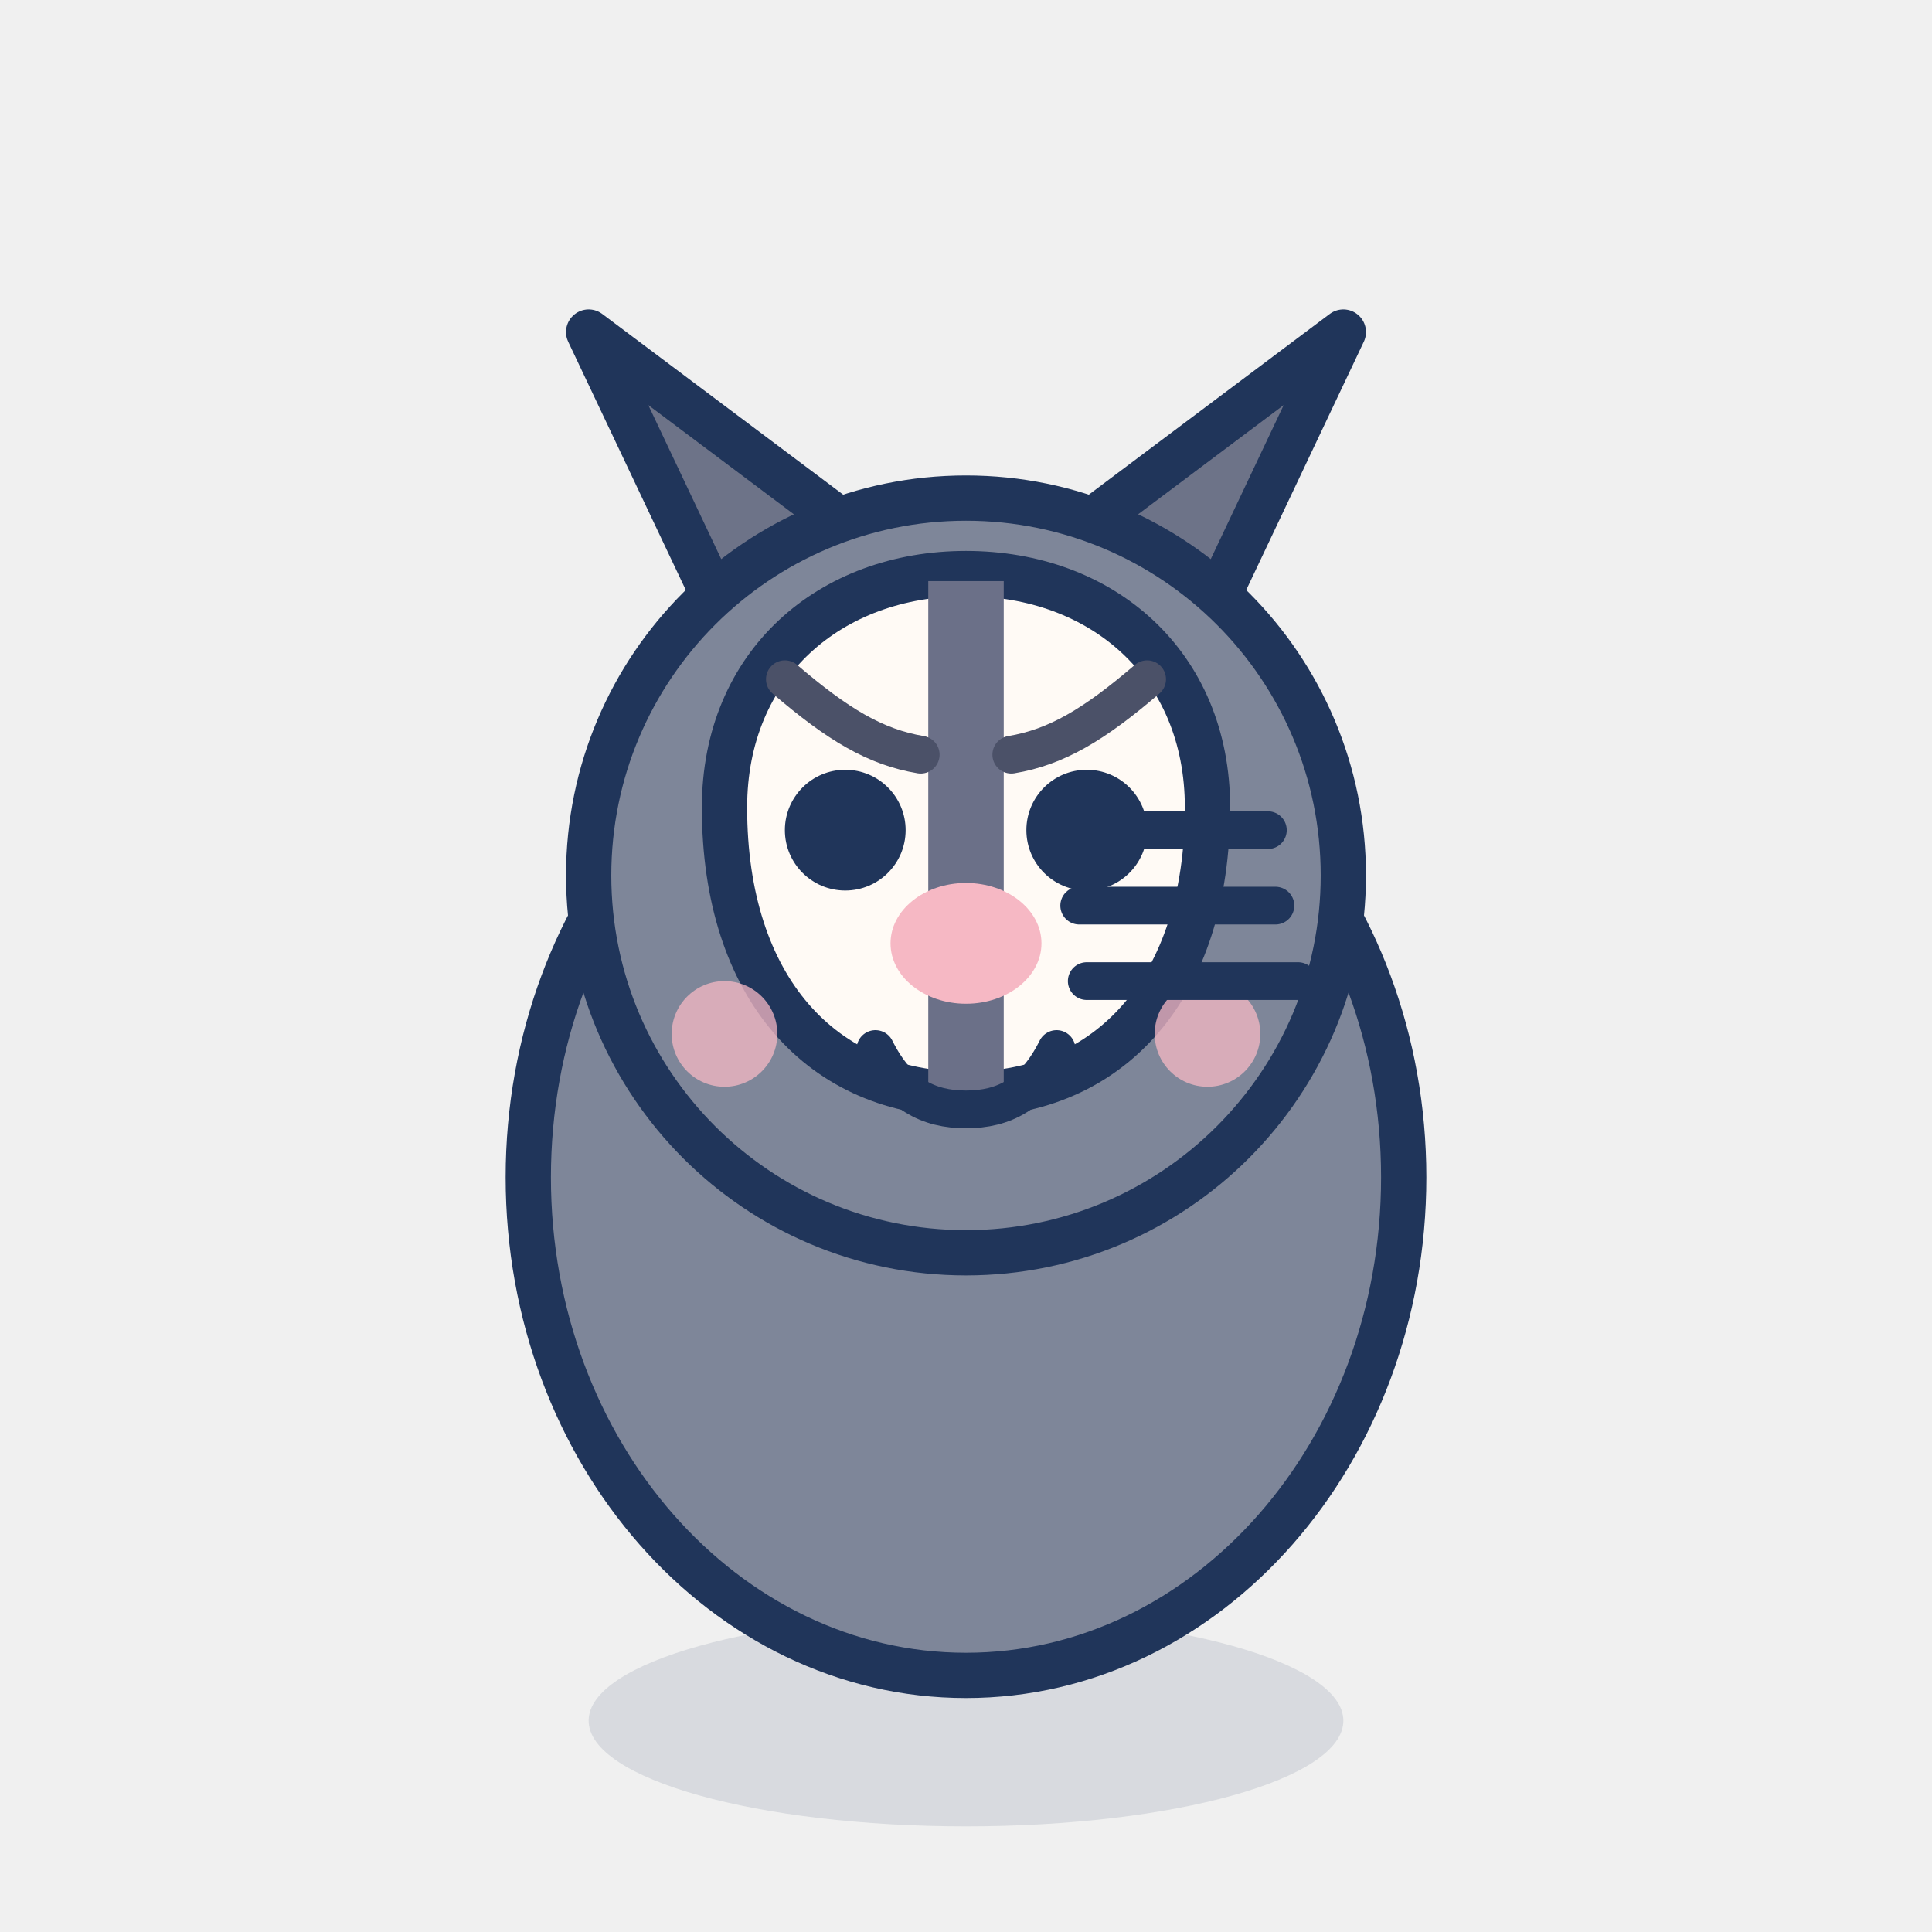
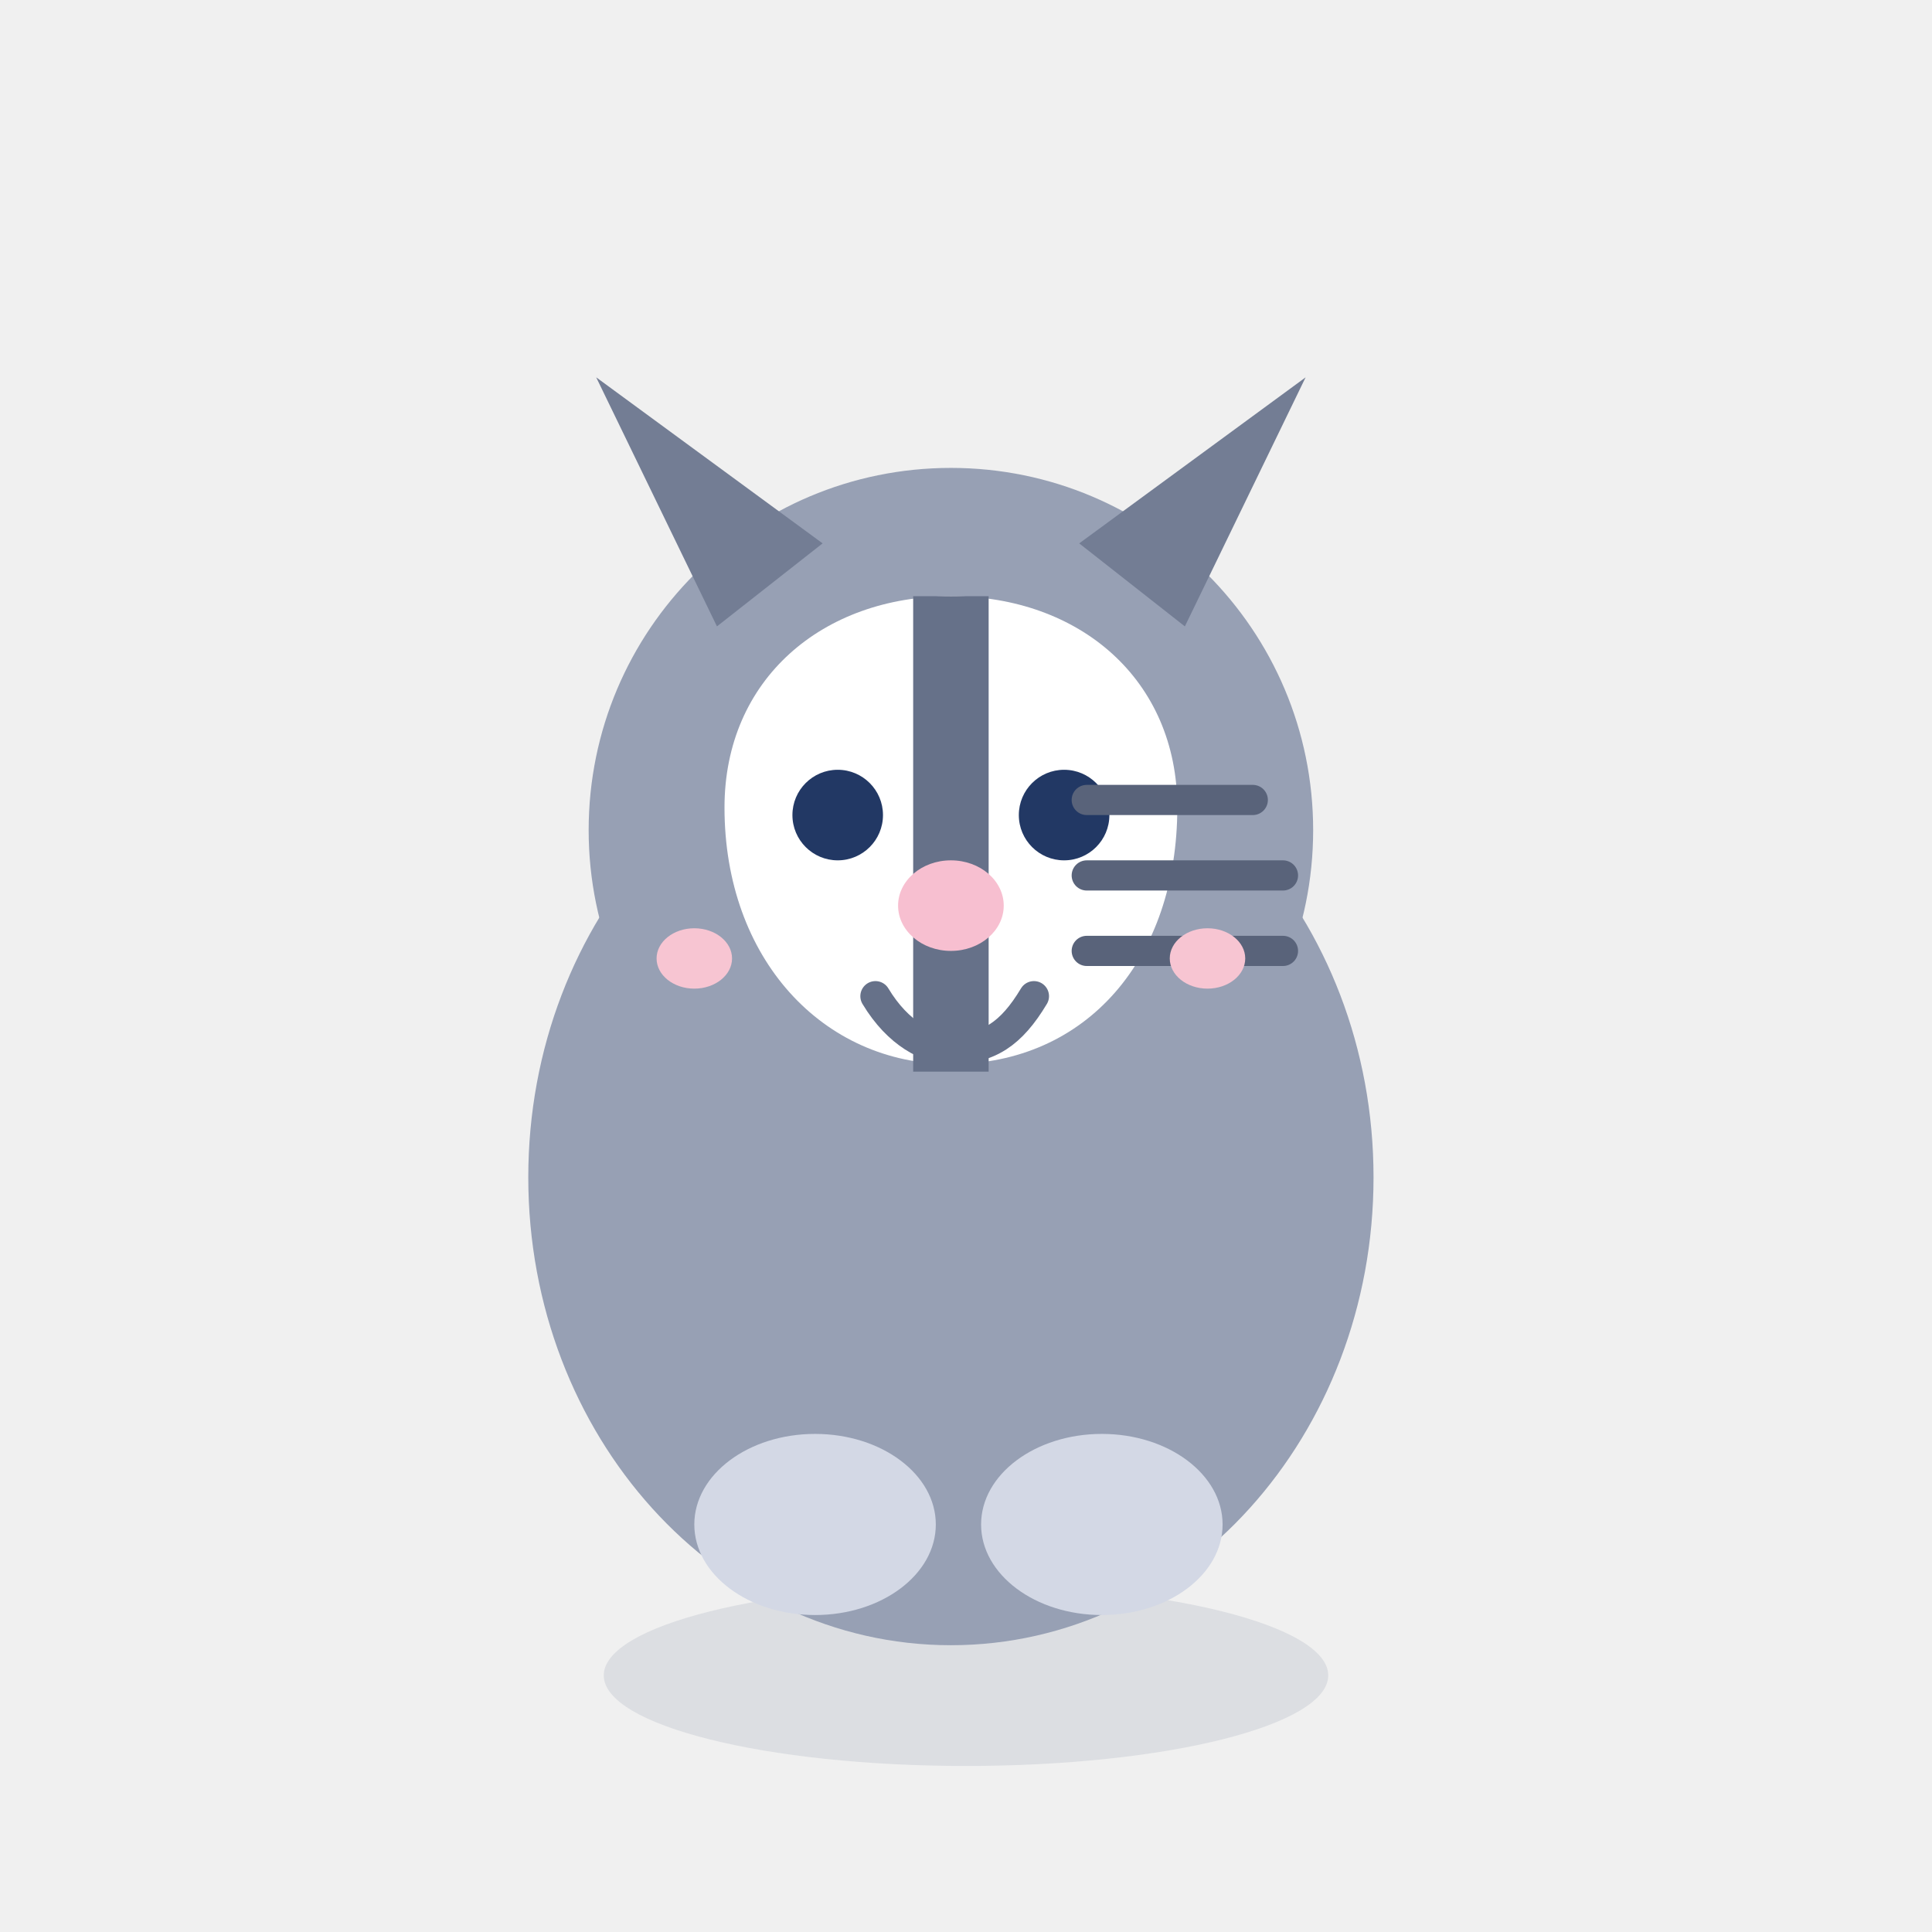
<svg xmlns="http://www.w3.org/2000/svg" viewBox="0 0 256 256">
-   <ellipse cx="128" cy="228" rx="50" ry="14" fill="#20355a" opacity=".12" />
-   <path d="M96 82 78 44l32 24Z" fill="#6d7388" stroke="#20355a" stroke-width="6" stroke-linejoin="round" />
-   <path d="M160 82l18-38-32 24Z" fill="#6d7388" stroke="#20355a" stroke-width="6" stroke-linejoin="round" />
-   <ellipse cx="128" cy="156" rx="58" ry="66" fill="#7e8699" stroke="#20355a" stroke-width="6" />
-   <circle cx="128" cy="116" r="50" fill="#7e8699" stroke="#20355a" stroke-width="6" />
-   <path d="M128 76c18 0 32 12 32 31 0 24-13 38-32 38s-32-14-32-38c0-19 14-31 32-31Z" fill="#fffaf5" stroke="#20355a" stroke-width="6" />
-   <path d="M123 77h10v69h-10z" fill="#6b7088" />
-   <path d="M104 90c7 6 12 9 18 10M152 90c-7 6-12 9-18 10" fill="none" stroke="#4b5168" stroke-width="5" stroke-linecap="round" />
-   <circle cx="112" cy="110" r="8" fill="#20355a" />
-   <circle cx="144" cy="110" r="8" fill="#20355a" />
-   <circle cx="96" cy="137" r="7" fill="#f6b8c4" opacity=".75" />
-   <circle cx="160" cy="137" r="7" fill="#f6b8c4" opacity=".75" />
-   <ellipse cx="128" cy="125" rx="10" ry="8" fill="#f6b8c4" />
-   <path d="M116 139c3 6 7 8 12 8 5 0 9-2 12-8" fill="none" stroke="#20355a" stroke-width="5" stroke-linecap="round" />
-   <path d="M143 120h26M144 130h28M144 110h24" stroke="#20355a" stroke-width="5" stroke-linecap="round" />
+   <ellipse cx="128" cy="222" rx="48" ry="12" fill="#2a3f67" opacity=".10" />
+   <ellipse cx="126" cy="156" rx="56" ry="62" fill="#97a0b4" />
+   <circle cx="126" cy="110" r="48" fill="#97a0b4" />
+   <path d="M95 83 79 50l30 22Z" fill="#737d94" />
+   <path d="M157 83l16-33-30 22Z" fill="#737d94" />
+   <path d="M126 79c17 0 30 11 30 28 0 20-12 34-30 34-17 0-30-14-30-34 0-17 13-28 30-28Z" fill="#fff" />
+   <path d="M121 79h10v63h-10z" fill="#667189" />
+   <circle cx="111" cy="108" r="6" fill="#223864" />
+   <circle cx="141" cy="108" r="6" fill="#223864" />
+   <ellipse cx="126" cy="120" rx="7" ry="6" fill="#f7bfd0" />
+   <path d="M116 132c3 5 7 7 10 7 5 0 8-2 11-7" fill="none" stroke="#667189" stroke-width="4" stroke-linecap="round" />
+   <ellipse cx="108" cy="202" rx="16" ry="12" fill="#d3d8e5" />
+   <ellipse cx="146" cy="202" rx="16" ry="12" fill="#d3d8e5" />
+   <path d="M144 116h26M144 126h26M144 106h22" stroke="#59637a" stroke-width="4" stroke-linecap="round" />
+   <ellipse cx="92" cy="127" rx="5" ry="4" fill="#f7c5d2" />
+   <ellipse cx="160" cy="127" rx="5" ry="4" fill="#f7c5d2" />
</svg>
